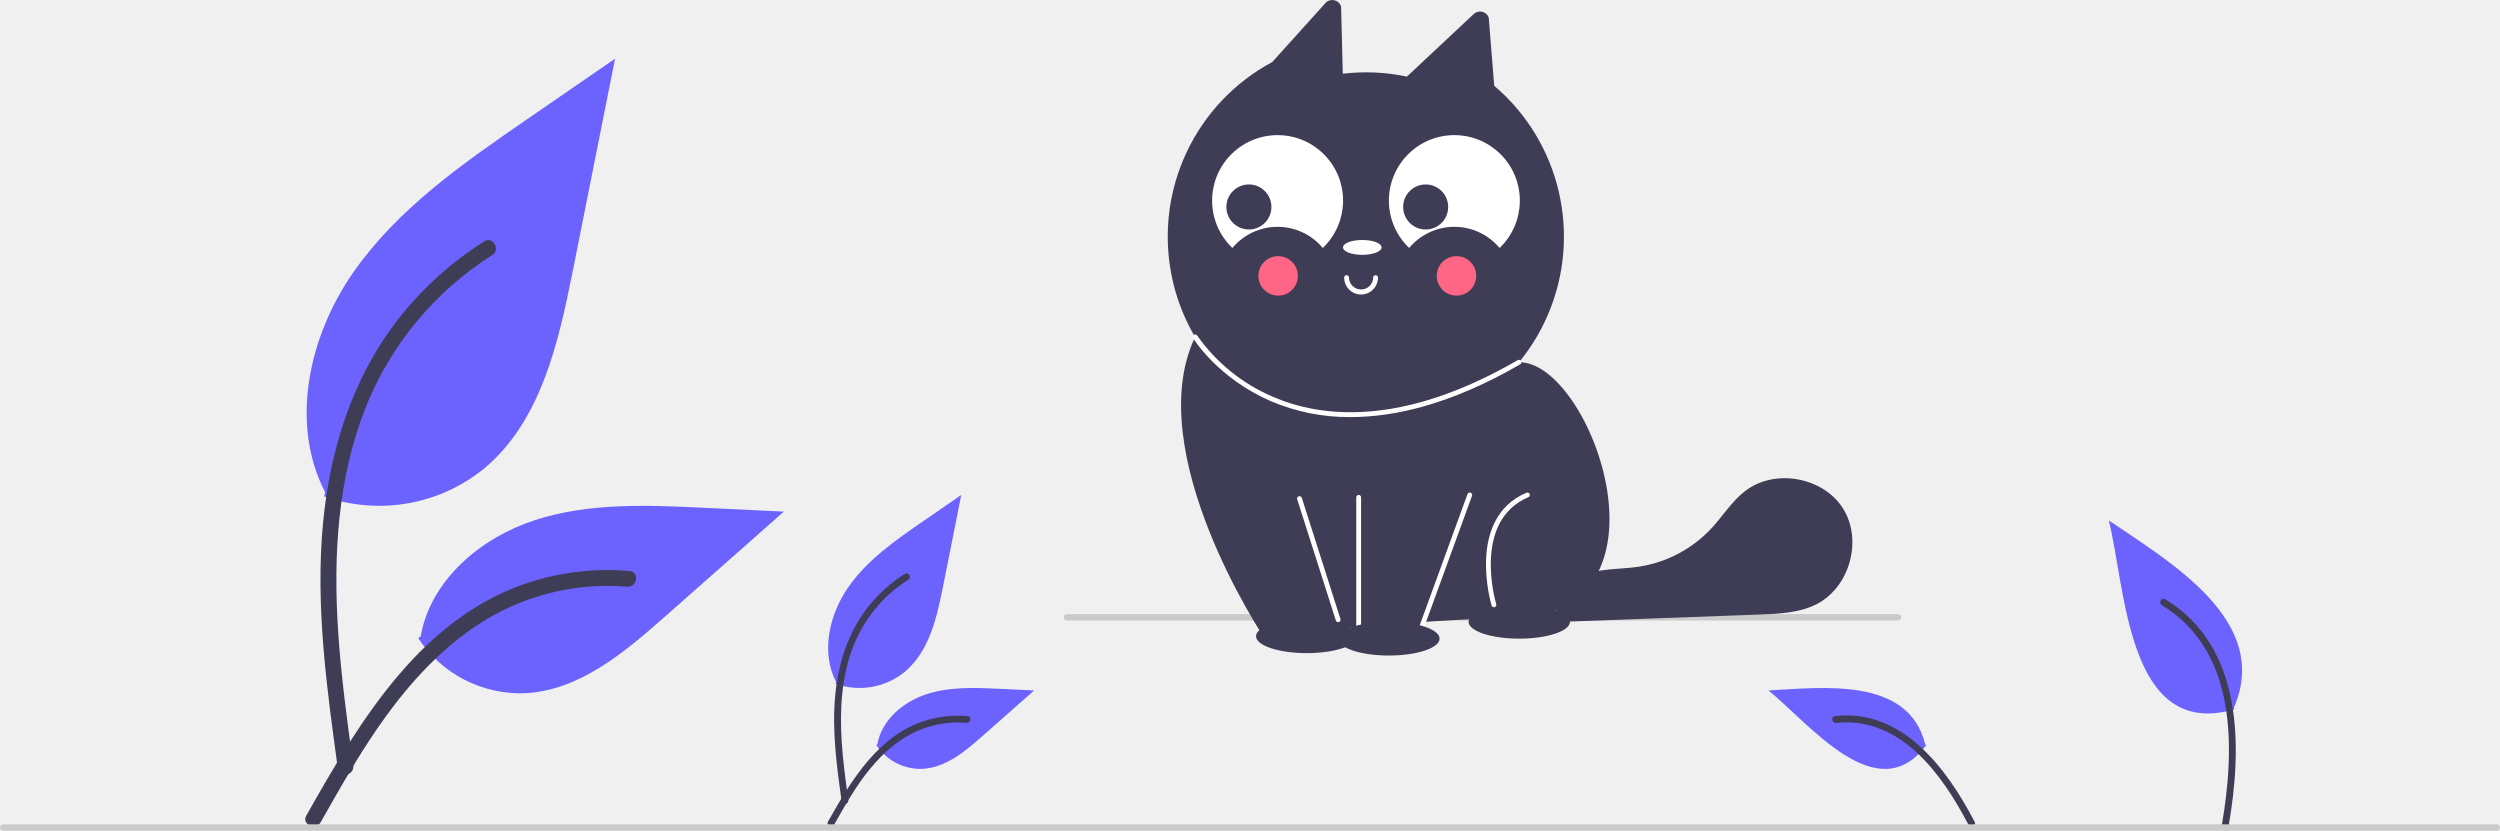
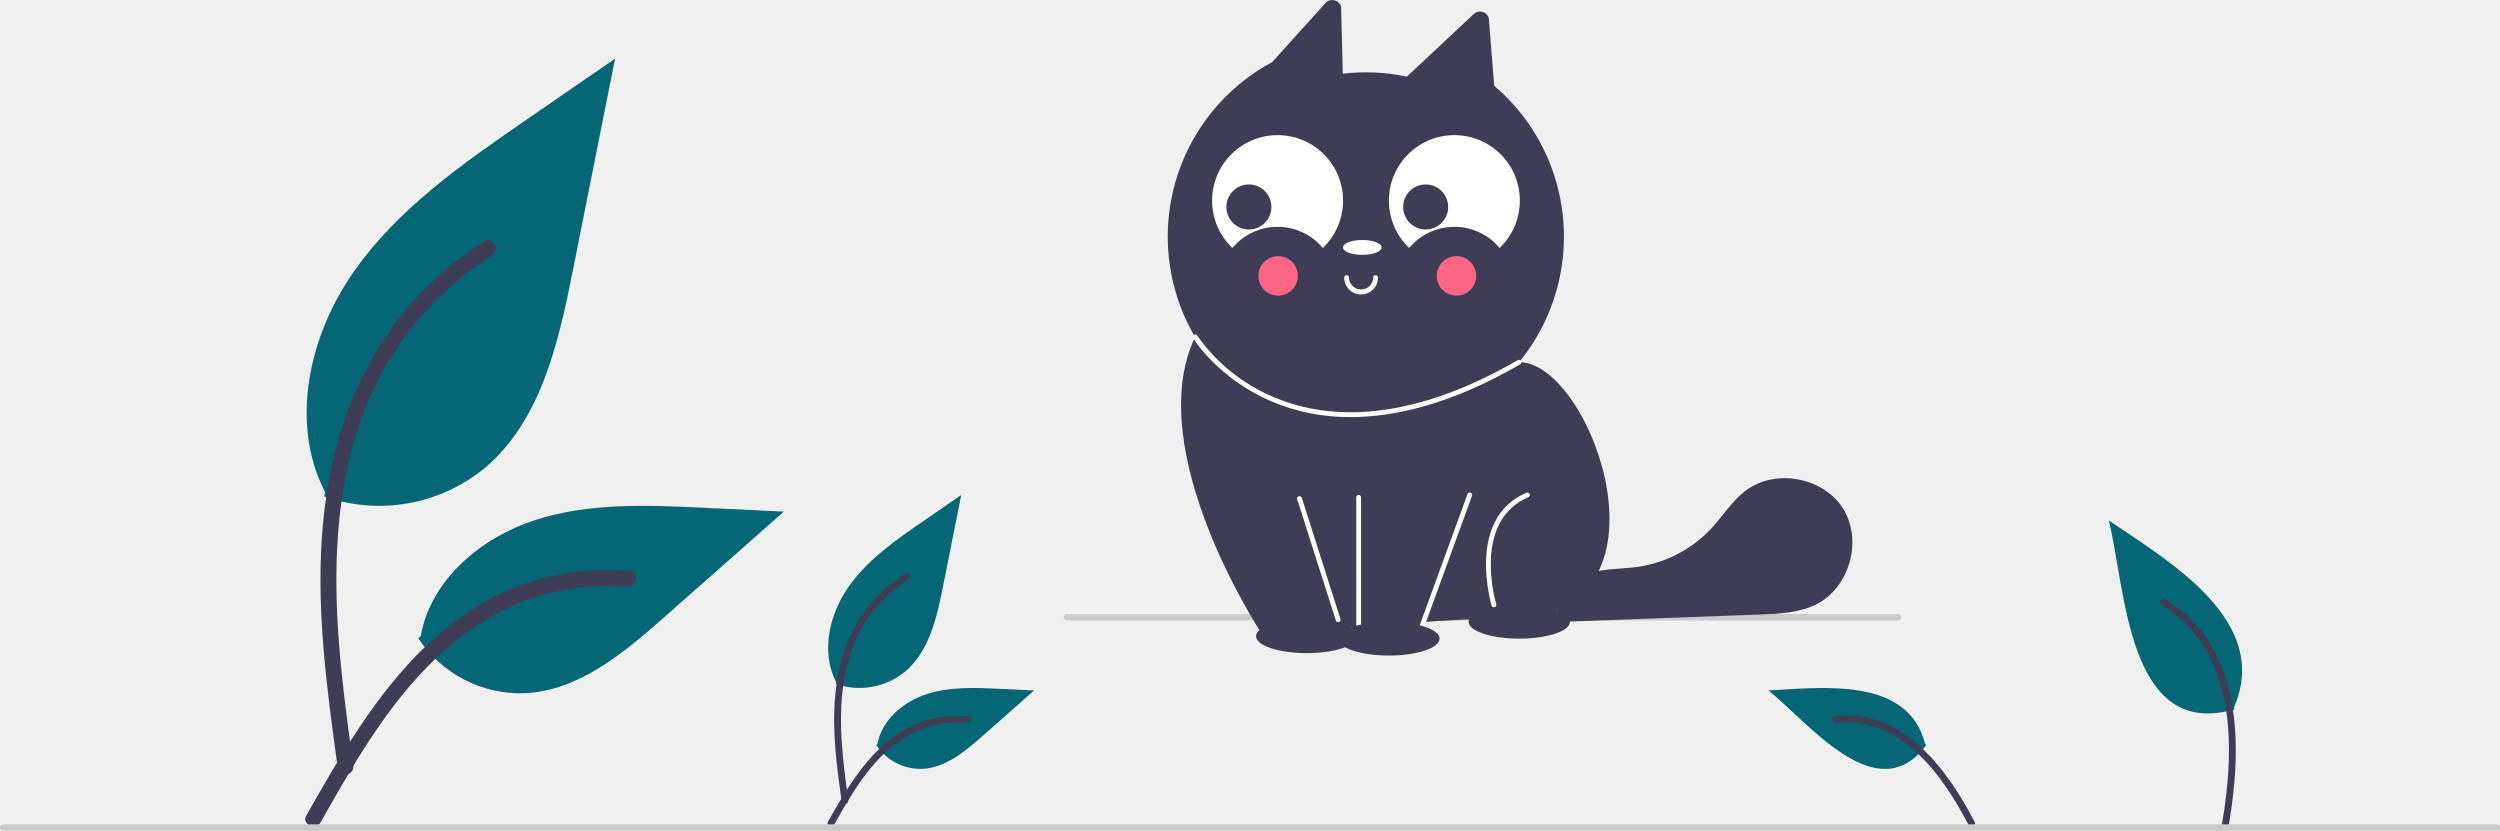
<svg xmlns="http://www.w3.org/2000/svg" id="a3363411-88d6-4d9c-90ba-a0d76aee6716" data-name="Layer 1" width="785" height="260.842" viewBox="0 0 785 260.842">
-   <path id="e6d48fe3-12d5-4a4a-b92a-b78b486fac3b" data-name="Path 438" d="M309.287,475.453a52.155,52.155,0,0,0,50.363-8.871c17.64-14.807,23.171-39.192,27.67-61.777L400.63,338l-27.866,19.187c-20.041,13.798-40.532,28.04-54.407,48.026s-19.928,47.271-8.783,68.898" transform="translate(-207.5 -319.579)" fill="#6c63ff" />
+   <path id="e6d48fe3-12d5-4a4a-b92a-b78b486fac3b" data-name="Path 438" d="M309.287,475.453a52.155,52.155,0,0,0,50.363-8.871c17.64-14.807,23.171-39.192,27.67-61.777L400.63,338l-27.866,19.187c-20.041,13.798-40.532,28.04-54.407,48.026s-19.928,47.271-8.783,68.898" transform="translate(-207.5 -319.579)" fill="#056676" />
  <path id="a99fcdd9-ae8f-4ca7-ba44-ef69baf9e145" data-name="Path 439" d="M313.59,560.984c-3.507-25.553-7.116-51.436-4.65-77.262,2.185-22.937,9.183-45.336,23.43-63.71a105.983,105.983,0,0,1,27.192-24.641c2.718-1.716,5.221,2.592,2.514,4.301a100.756,100.756,0,0,0-39.856,48.086c-8.677,22.069-10.07,46.127-8.576,69.57.903,14.177,2.823,28.261,4.751,42.329a2.581,2.581,0,0,1-1.74,3.064,2.506,2.506,0,0,1-3.064-1.74Z" transform="translate(-207.5 -319.579)" fill="#3f3d56" />
-   <path id="bbeda2f4-be86-4904-b4b0-963c2a3b729b" data-name="Path 442" d="M338.835,519.982a38.393,38.393,0,0,0,33.452,17.271c16.939-.804,31.054-12.621,43.76-23.844l37.589-33.188-24.877-1.191c-17.89-.857-36.242-1.661-53.282,3.863s-32.755,18.795-35.87,36.433" transform="translate(-207.5 -319.579)" fill="#6c63ff" />
+   <path id="bbeda2f4-be86-4904-b4b0-963c2a3b729b" data-name="Path 442" d="M338.835,519.982a38.393,38.393,0,0,0,33.452,17.271c16.939-.804,31.054-12.621,43.76-23.844l37.589-33.188-24.877-1.191c-17.89-.857-36.242-1.661-53.282,3.863s-32.755,18.795-35.87,36.433" transform="translate(-207.5 -319.579)" fill="#056676" />
  <path id="a6e93fc3-3616-4120-bc87-b7b79f9b3178" data-name="Path 443" d="M303.676,575.673c16.886-29.877,36.47-63.082,71.467-73.695a79.749,79.749,0,0,1,30.058-3.104c3.192.276,2.395,5.195-.79,4.921a74.089,74.089,0,0,0-47.97,12.691c-13.526,9.207-24.058,22.007-32.971,35.58-5.46,8.315-10.351,16.982-15.242,25.637C306.665,580.469,302.095,578.471,303.676,575.673Z" transform="translate(-207.5 -319.579)" fill="#3f3d56" />
-   <path id="e252ff7a-4a4a-4da8-9d61-47808c761739" data-name="Path 438" d="M469.911,534.325a22.51,22.51,0,0,0,21.737-3.829c7.613-6.39,10.001-16.915,11.942-26.663L509.335,475,497.308,483.281c-8.65,5.955-17.494,12.102-23.482,20.728s-8.601,20.402-3.791,29.736" transform="translate(-207.5 -319.579)" fill="#6c63ff" />
+   <path id="e252ff7a-4a4a-4da8-9d61-47808c761739" data-name="Path 438" d="M469.911,534.325a22.51,22.51,0,0,0,21.737-3.829c7.613-6.39,10.001-16.915,11.942-26.663L509.335,475,497.308,483.281c-8.65,5.955-17.494,12.102-23.482,20.728s-8.601,20.402-3.791,29.736" transform="translate(-207.5 -319.579)" fill="#056676" />
  <path id="ef525daa-216d-438f-b057-809f99c83d16" data-name="Path 439" d="M471.768,571.24c-1.514-11.029-3.071-22.2-2.007-33.346.943-9.9,3.964-19.567,10.113-27.497a45.742,45.742,0,0,1,11.736-10.635c1.173-.74,2.253,1.119,1.085,1.856a43.486,43.486,0,0,0-17.202,20.754c-3.745,9.525-4.346,19.908-3.701,30.026.39,6.119,1.218,12.198,2.051,18.269a1.114,1.114,0,0,1-.751,1.322,1.082,1.082,0,0,1-1.322-.751Z" transform="translate(-207.5 -319.579)" fill="#3f3d56" />
-   <path id="f74a7d99-3259-4264-a03b-1567597bdebf" data-name="Path 442" d="M482.664,553.544a16.57,16.57,0,0,0,14.438,7.454c7.311-.347,13.403-5.447,18.887-10.291l16.223-14.324-10.737-.514c-7.721-.37-15.642-.717-22.997,1.667s-14.137,8.112-15.482,15.725" transform="translate(-207.5 -319.579)" fill="#6c63ff" />
+   <path id="f74a7d99-3259-4264-a03b-1567597bdebf" data-name="Path 442" d="M482.664,553.544a16.57,16.57,0,0,0,14.438,7.454c7.311-.347,13.403-5.447,18.887-10.291l16.223-14.324-10.737-.514c-7.721-.37-15.642-.717-22.997,1.667s-14.137,8.112-15.482,15.725" transform="translate(-207.5 -319.579)" fill="#056676" />
  <path id="a42fcbb9-6e6a-4d65-b4bb-1afcb6d22e9b" data-name="Path 443" d="M467.489,577.58c7.288-12.895,15.74-27.226,30.845-31.807a34.419,34.419,0,0,1,12.973-1.34c1.378.119,1.034,2.242-.341,2.124a31.977,31.977,0,0,0-20.704,5.477c-5.838,3.974-10.383,9.498-14.23,15.356-2.357,3.589-4.467,7.329-6.578,11.065C468.779,579.649,466.807,578.787,467.489,577.58Z" transform="translate(-207.5 -319.579)" fill="#3f3d56" />
-   <path id="bcabba70-d0f3-473d-b335-0d566e9784d7" data-name="Path 438" d="M909.089,542.325c-33.668,9.666-34.067-37.914-39.424-59.325,19.03,12.958,51.116,31.432,39.3,58.746" transform="translate(-207.5 -319.579)" fill="#6c63ff" />
+   <path id="bcabba70-d0f3-473d-b335-0d566e9784d7" data-name="Path 438" d="M909.089,542.325c-33.668,9.666-34.067-37.914-39.424-59.325,19.03,12.958,51.116,31.432,39.3,58.746" transform="translate(-207.5 -319.579)" fill="#056676" />
  <path id="ba478ea8-fb83-4c8b-9ab3-cf7979187684" data-name="Path 439" d="M907.232,579.24c4.423-25.014,4.702-56.695-19.843-71.478-1.172-.741-2.252,1.119-1.084,1.856,23.697,14.333,22.993,44.939,18.852,69.05a1.076,1.076,0,0,0,2.074.571Z" transform="translate(-207.5 -319.579)" fill="#3f3d56" />
-   <path id="fd385cca-8359-4008-938e-478bfe5bb8f2" data-name="Path 442" d="M812.336,553.544c-15.407,20.681-36.862-7.011-49.548-17.161,16.923-.9,43.955-4.388,49.215,16.878" transform="translate(-207.5 -319.579)" fill="#6c63ff" />
+   <path id="fd385cca-8359-4008-938e-478bfe5bb8f2" data-name="Path 442" d="M812.336,553.544c-15.407,20.681-36.862-7.011-49.548-17.161,16.923-.9,43.955-4.388,49.215,16.878" transform="translate(-207.5 -319.579)" fill="#056676" />
  <path id="b59fa0dc-1c02-46f1-977b-f71e7fc9587c" data-name="Path 443" d="M827.511,577.58c-8.709-16.672-22.617-35.527-43.819-33.146-1.377.118-1.033,2.241.342,2.123,20.139-2.084,33.242,16.028,41.512,31.899C826.221,579.649,828.193,578.787,827.511,577.58Z" transform="translate(-207.5 -319.579)" fill="#3f3d56" />
  <path d="M991.5,580.421h-783a1,1,0,0,1,0-2h783a1,1,0,0,1,0,2Z" transform="translate(-207.5 -319.579)" fill="#cacaca" />
  <path d="M803.5,514.421h-261a1,1,0,0,1,0-2h261a1,1,0,0,1,0,2Z" transform="translate(-207.5 -319.579)" fill="#cacaca" />
  <path d="M676.686,346.509l-1.718-21.392a2.899,2.899,0,0,0-4.744-1.113l-20.95,19.627a61.782,61.782,0,0,0-20.14-.906l-.529-21.087a2.899,2.899,0,0,0-4.723-1.305l-16.904,18.732a62.203,62.203,0,1,0,69.708,7.444Z" transform="translate(-207.5 -319.579)" fill="#3f3d56" />
  <path d="M684.452,433.319c22.881-.364,51.666,79.932-2.556,80.349-28.057.215-77.727,5.687-77.727,5.687s-38.611-57.947-21.391-93.999Z" transform="translate(-207.5 -319.579)" fill="#3f3d56" />
  <polyline points="426.623 156.173 426.623 197.775 446.073 197.775 461.505 155.414" fill="#3f3d56" />
  <path d="M653.573,518.113H634.123a.758.758,0,0,1-.758-.758V475.752a.758.758,0,1,1,1.517,0V516.596h18.161l15.25-41.862a.758.758,0,0,1,1.425.519l-15.432,42.361A.758.758,0,0,1,653.573,518.113Z" transform="translate(-207.5 -319.579)" fill="#fff" />
  <ellipse cx="477.05" cy="195.226" rx="15.924" ry="5.308" fill="#3f3d56" />
  <path d="M676.588,510.255a.758.758,0,0,1-.725-.536c-.084-.272-8.139-27.288,10.945-35.424a.758.758,0,1,1,.595,1.395c-17.842,7.606-10.17,33.324-10.09,33.583a.759.759,0,0,1-.502.948A.767.767,0,0,1,676.588,510.255Z" transform="translate(-207.5 -319.579)" fill="#fff" />
  <path d="M703.601,503.324c-.107-.153-.185-.314-.277-.471q-1.243.046-2.486.092Z" transform="translate(-207.5 -319.579)" fill="#3f3d56" />
  <path d="M786.236,479.286c-6.209-9.924-21.401-12.681-30.701-5.572-4.197,3.208-7.025,7.845-10.611,11.725A39.306,39.306,0,0,1,722.094,497.521c-6.094.914-12.539.418-18.167,2.927-5.458,2.433-9.575,9.379-6.604,14.405q31.421-1.158,62.841-2.316c6.026-.222,12.267-.497,17.656-3.204C788.281,504.078,792.445,489.21,786.236,479.286Z" transform="translate(-207.5 -319.579)" fill="#3f3d56" />
  <path d="M631.592,450.541a62.391,62.391,0,0,1-25.046-4.998c-16.525-7.173-24.099-19.278-24.414-19.79a.758.758,0,0,1,1.292-.794,55.775,55.775,0,0,0,23.802,19.226c14.881,6.434,40.293,9.657,76.845-11.522a.758.758,0,1,1,.761,1.312C663.376,446.408,645.66,450.541,631.592,450.541Z" transform="translate(-207.5 -319.579)" fill="#fff" />
  <path d="M634.881,412.054a5.314,5.314,0,0,1-5.308-5.308.758.758,0,0,1,1.517,0,3.792,3.792,0,0,0,7.583,0,.758.758,0,0,1,1.517,0A5.314,5.314,0,0,1,634.881,412.054Z" transform="translate(-207.5 -319.579)" fill="#fff" />
  <path d="M627.677,514.933a.759.759,0,0,1-.722-.528l-12.133-38.044a.758.758,0,1,1,1.445-.461l12.133,38.044a.759.759,0,0,1-.723.989Z" transform="translate(-207.5 -319.579)" fill="#fff" />
  <ellipse cx="436.102" cy="200.534" rx="15.924" ry="5.308" fill="#3f3d56" />
  <ellipse cx="410.319" cy="199.775" rx="15.924" ry="5.308" fill="#3f3d56" />
  <ellipse cx="427.76" cy="77.688" rx="6.066" ry="2.333" fill="#fff" />
  <path d="M594.469,397.438a18.496,18.496,0,0,1,28.391,0,20.558,20.558,0,1,0-29.066-.675Q594.124,397.108,594.469,397.438Z" transform="translate(-207.5 -319.579)" fill="#fff" />
  <path d="M649.977,397.438a18.496,18.496,0,0,1,28.391,0,20.558,20.558,0,1,0-29.066-.675Q649.631,397.108,649.977,397.438Z" transform="translate(-207.5 -319.579)" fill="#fff" />
  <circle cx="392.152" cy="64.988" r="7.072" fill="#3f3d56" />
  <circle cx="447.657" cy="64.988" r="7.072" fill="#3f3d56" />
  <circle cx="457.334" cy="86.627" r="6.197" fill="#ff6584" />
  <circle cx="401.334" cy="86.627" r="6.197" fill="#ff6584" />
</svg>
